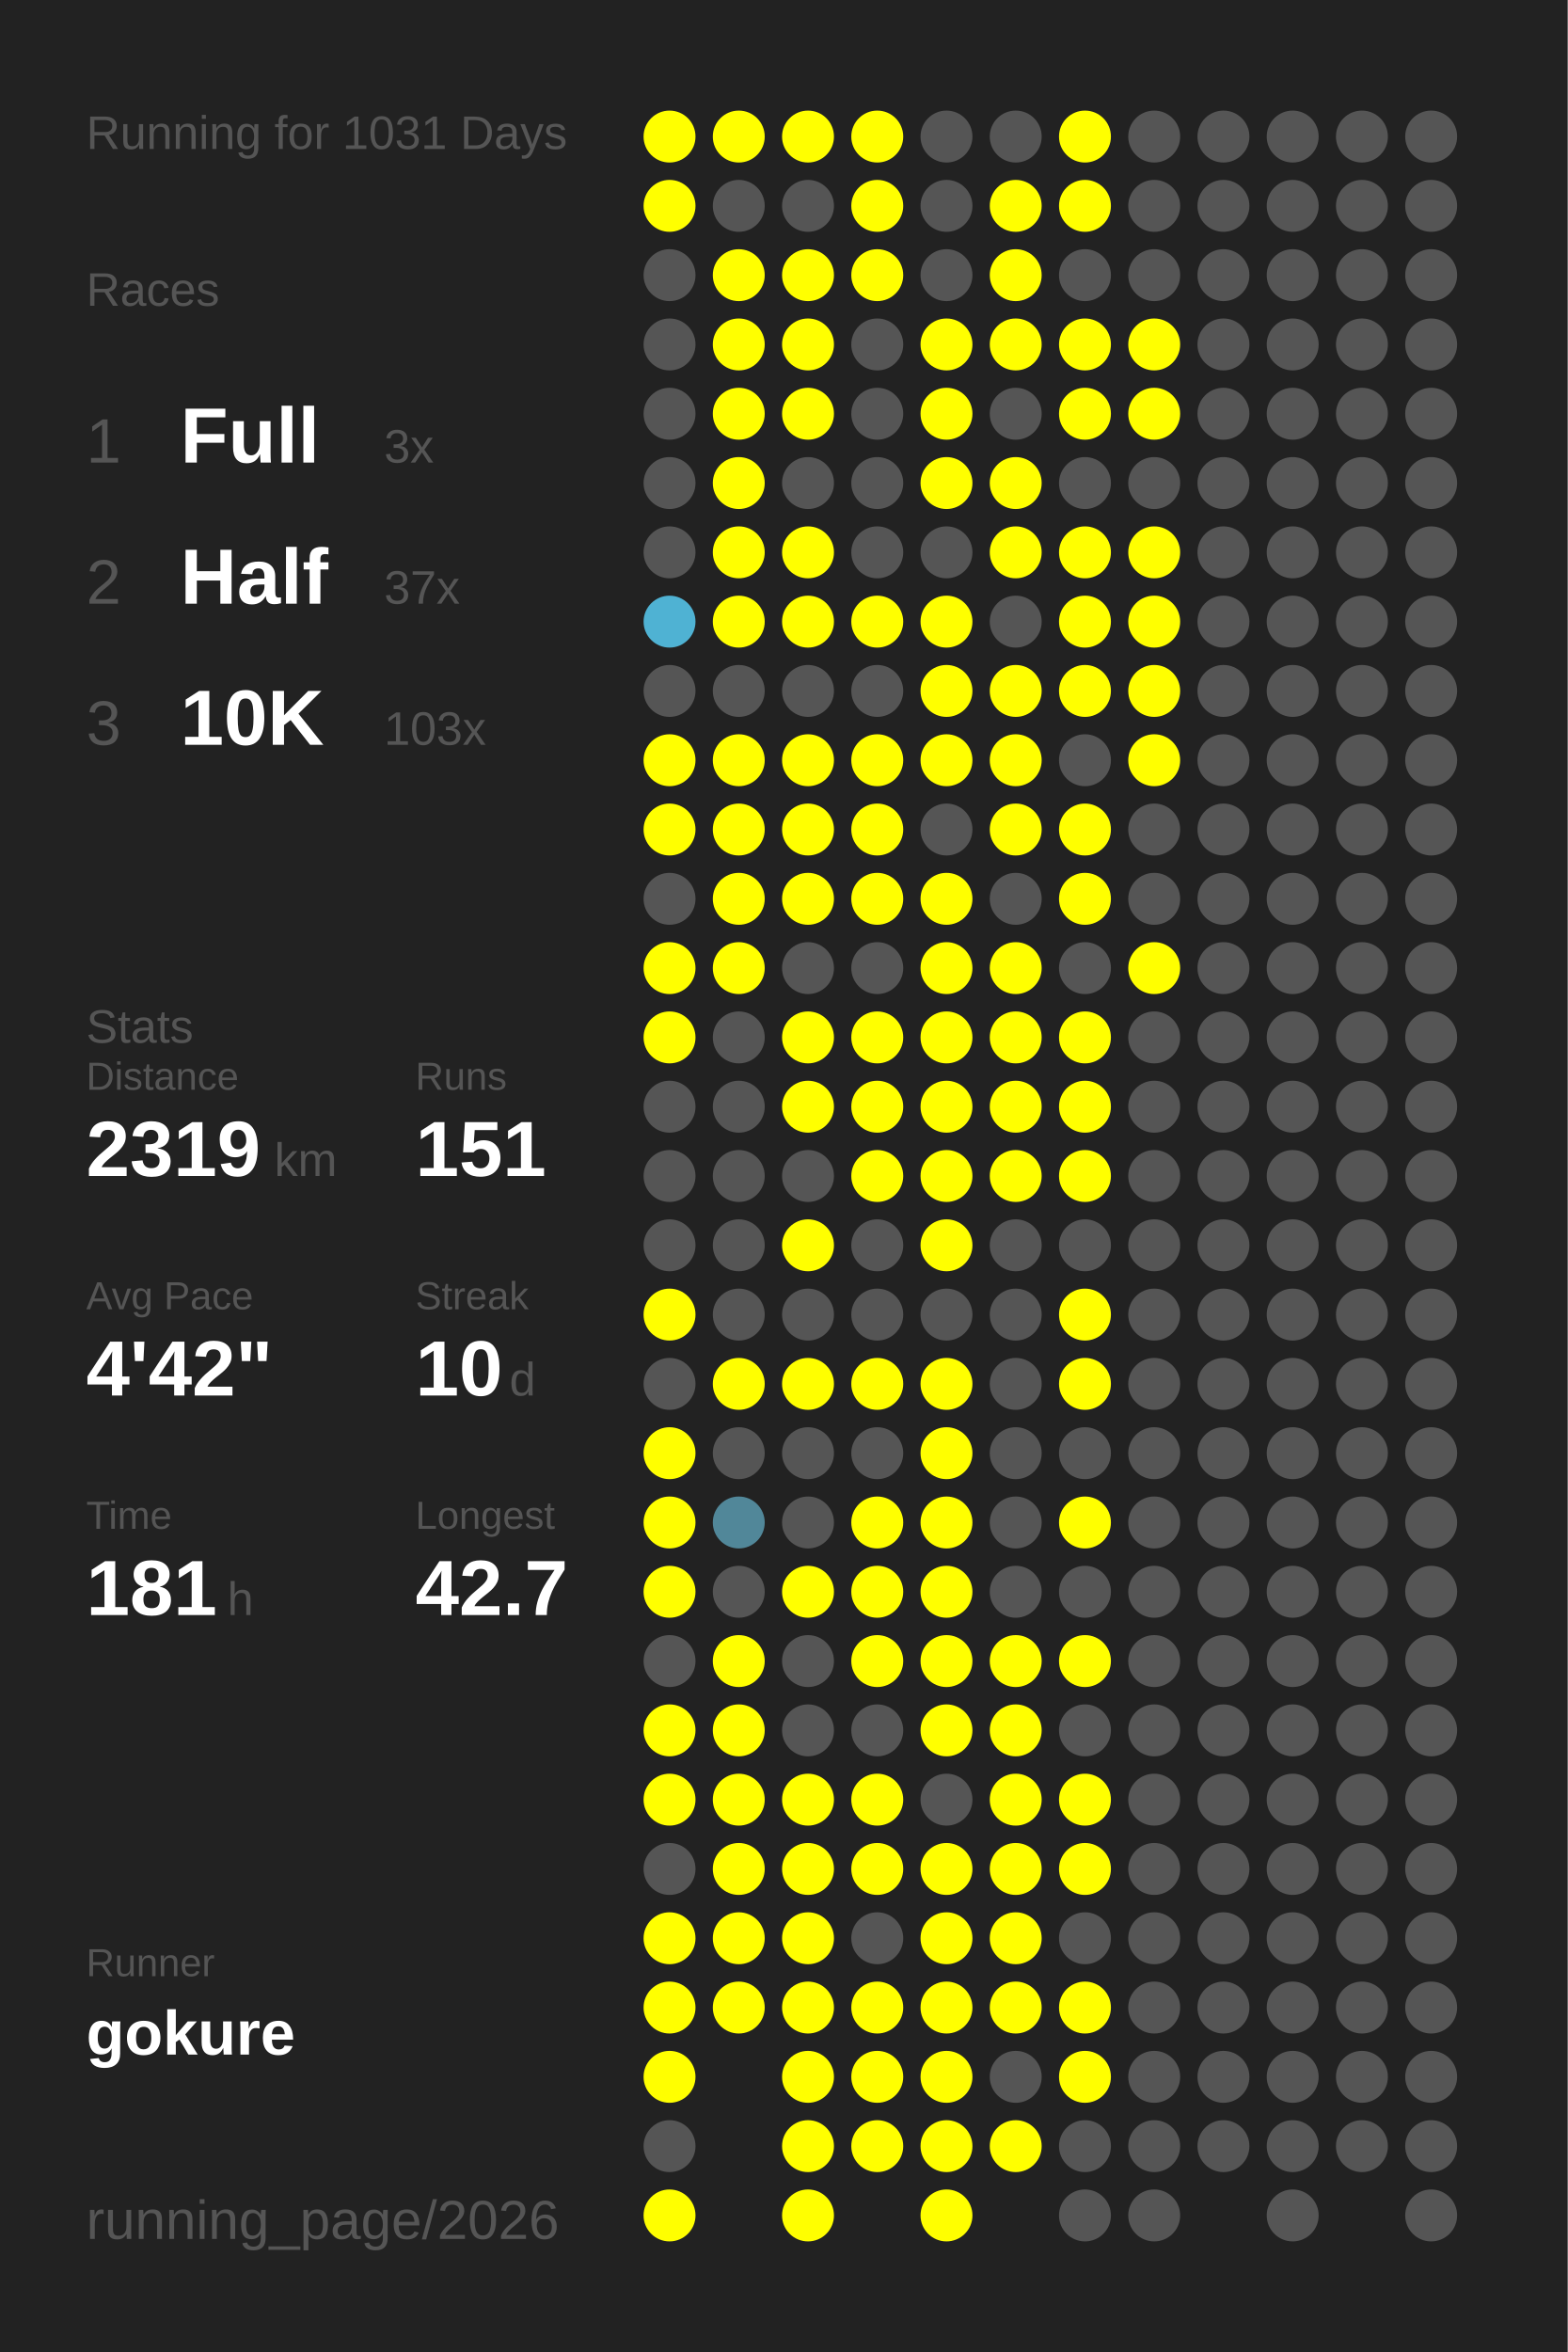
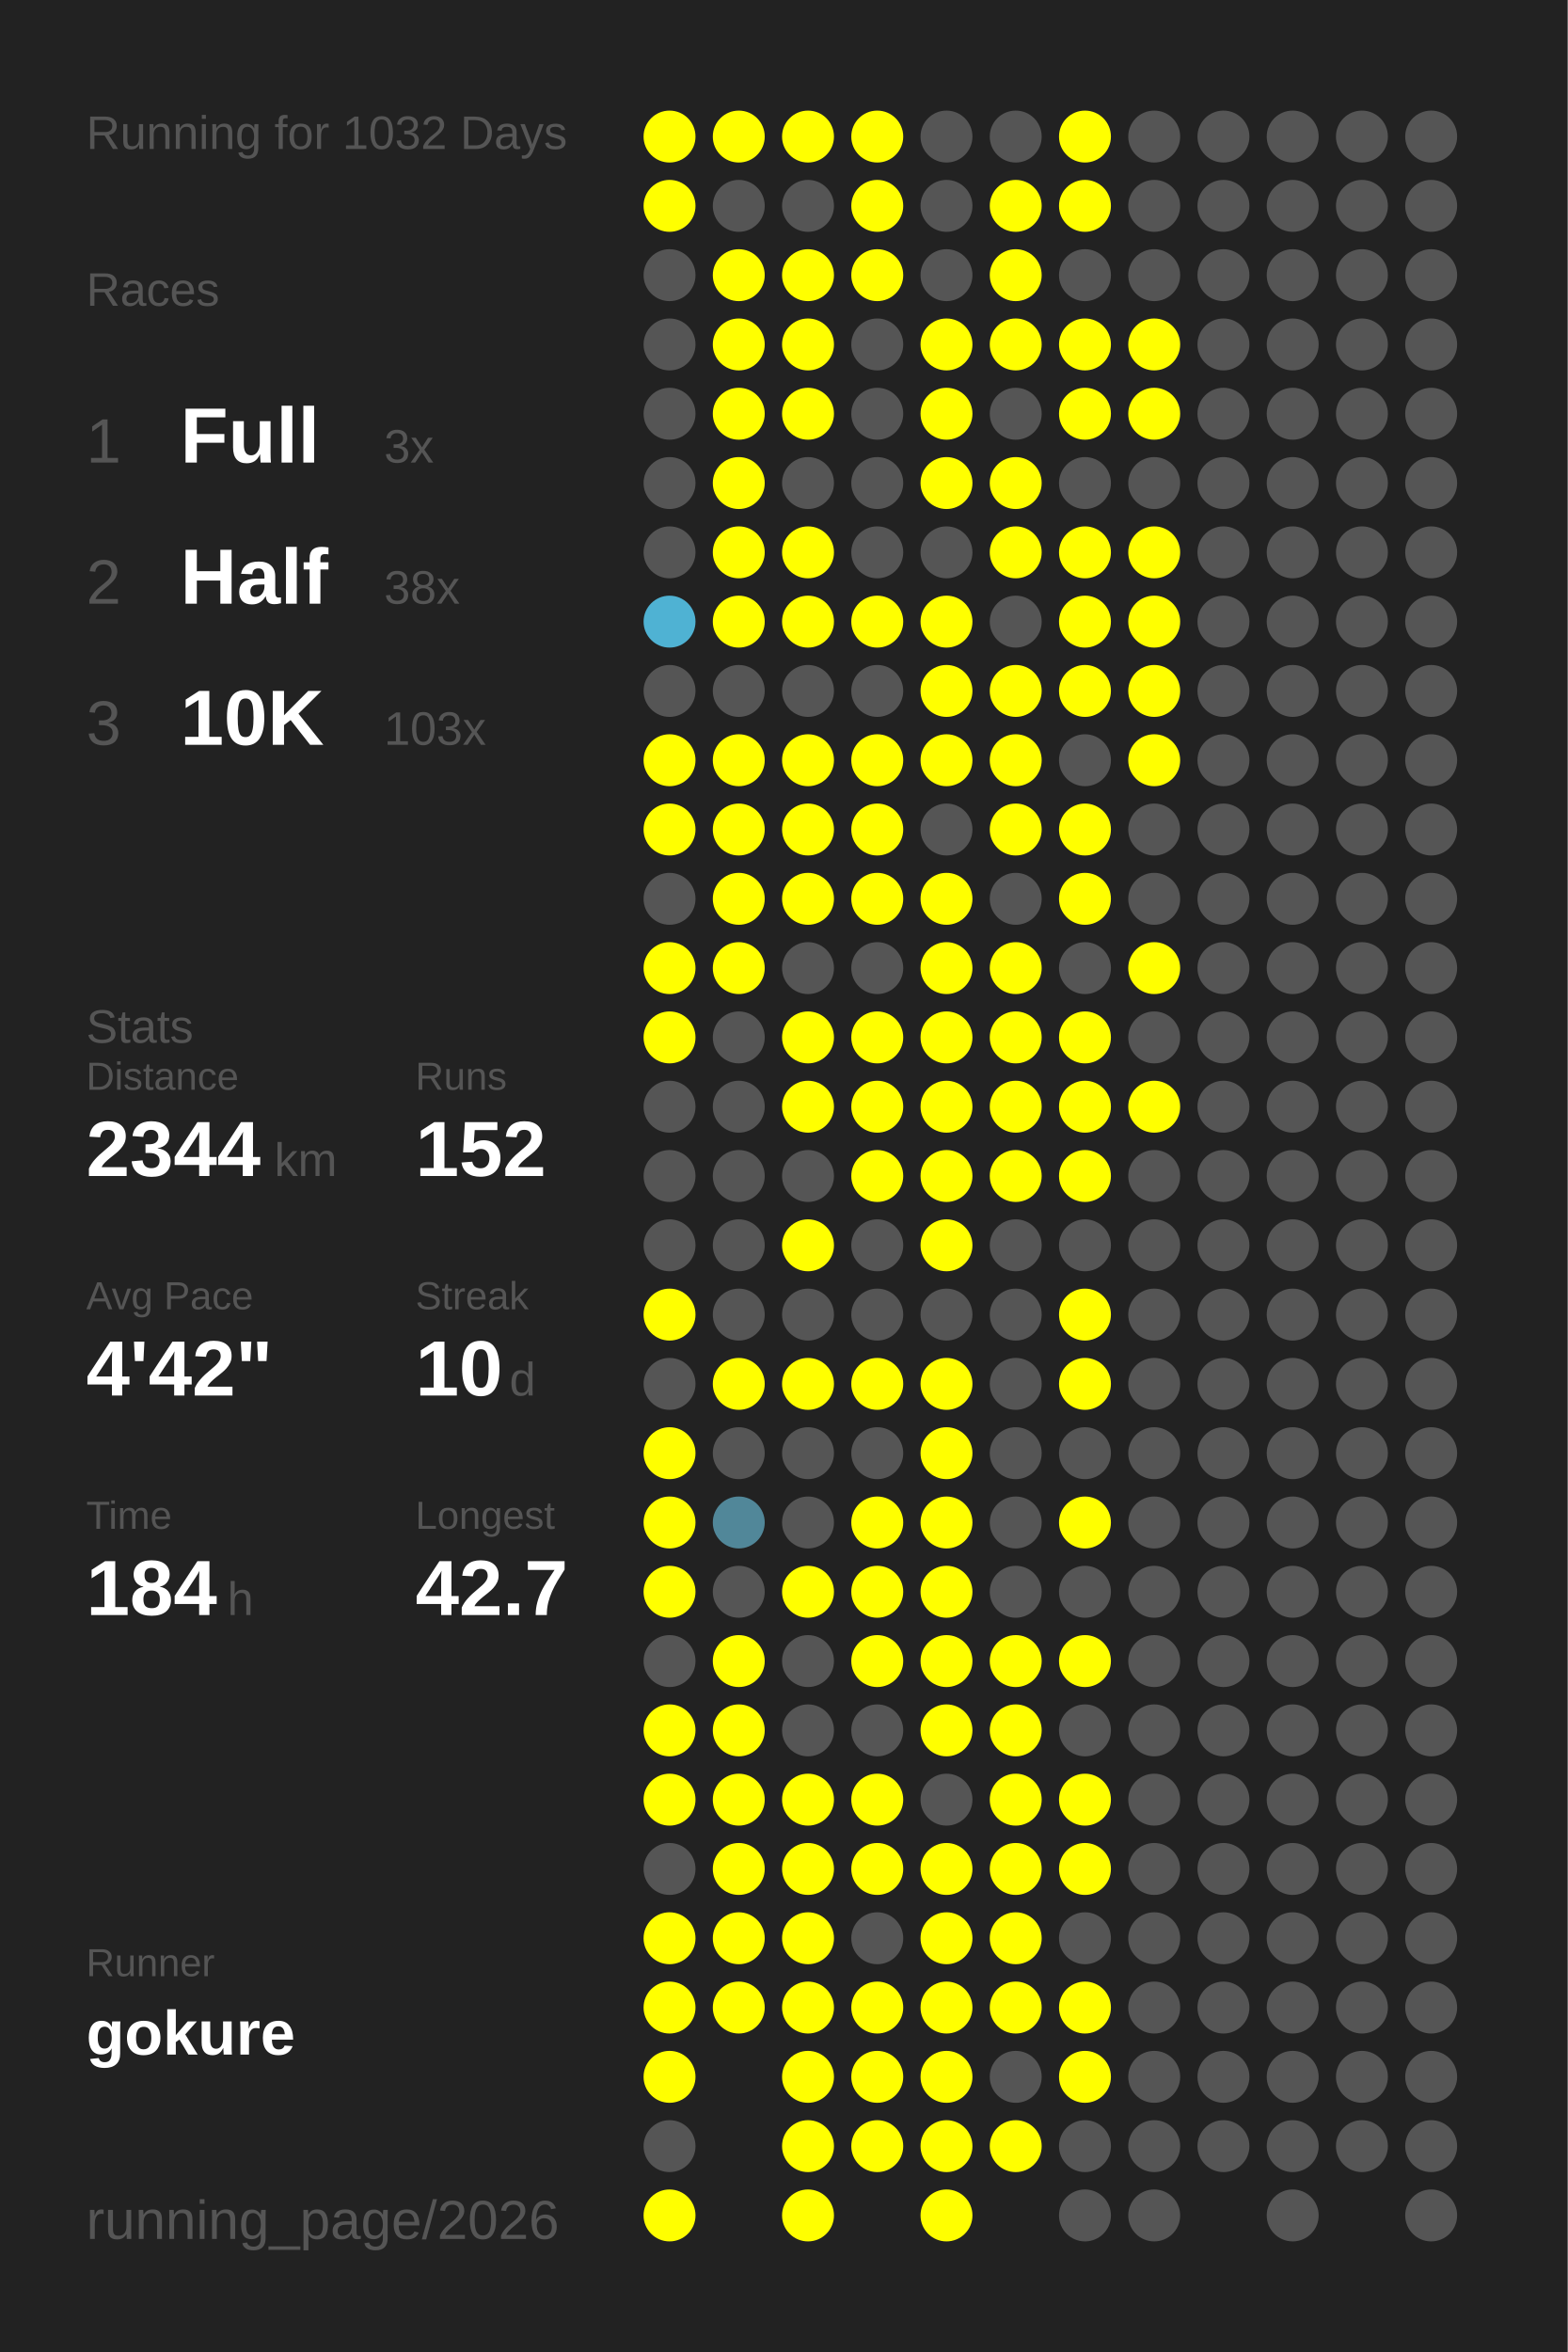
<svg xmlns="http://www.w3.org/2000/svg" baseProfile="full" height="300mm" version="1.1" viewBox="0,0,200,300" width="200mm">
  <defs />
  <rect fill="#222222" height="300" width="200" x="0" y="0" />
-   <text fill="#555555" style="font-size:6px; font-family:Arial;" x="11" y="19">Running for 1031 Days</text>
+   <text fill="#555555" style="font-size:6px; font-family:Arial;" x="11" y="19">Running for 1032 Days</text>
  <text fill="#555555" style="font-size:6px; font-family:Arial;" x="11" y="39">Races</text>
  <text fill="#555555" style="font-size:8px; font-family:Arial;" x="11" y="59">1</text>
  <text fill="#FFFFFF" style="font-size:10px; font-family:Arial; font-weight:bold;" x="23" y="59">Full</text>
  <text fill="#555555" style="font-size:6px; font-family:Arial;" x="49" y="59">3x</text>
  <text fill="#555555" style="font-size:8px; font-family:Arial;" x="11" y="77">2</text>
  <text fill="#FFFFFF" style="font-size:10px; font-family:Arial; font-weight:bold;" x="23" y="77">Half</text>
-   <text fill="#555555" style="font-size:6px; font-family:Arial;" x="49" y="77">37x</text>
+   <text fill="#555555" style="font-size:6px; font-family:Arial;" x="49" y="77">38x</text>
  <text fill="#555555" style="font-size:8px; font-family:Arial;" x="11" y="95">3</text>
  <text fill="#FFFFFF" style="font-size:10px; font-family:Arial; font-weight:bold;" x="23" y="95">10K</text>
  <text fill="#555555" style="font-size:6px; font-family:Arial;" x="49" y="95">103x</text>
  <text fill="#555555" style="font-size:6px; font-family:Arial;" x="11" y="133">Stats</text>
  <text fill="#555555" style="font-size:5px; font-family:Arial;" x="11" y="139">Distance</text>
-   <text fill="#FFFFFF" style="font-size:10px; font-family:Arial; font-weight:bold;" x="11" y="150">2319</text>
+   <text fill="#FFFFFF" style="font-size:10px; font-family:Arial; font-weight:bold;" x="11" y="150">2344</text>
  <text fill="#555555" style="font-size:6px; font-family:Arial;" x="35" y="150">km</text>
  <text fill="#555555" style="font-size:5px; font-family:Arial;" x="53" y="139">Runs</text>
-   <text fill="#FFFFFF" style="font-size:10px; font-family:Arial; font-weight:bold;" x="53" y="150">151</text>
+   <text fill="#FFFFFF" style="font-size:10px; font-family:Arial; font-weight:bold;" x="53" y="150">152</text>
  <text fill="#555555" style="font-size:5px; font-family:Arial;" x="11" y="167">Avg Pace</text>
  <text fill="#FFFFFF" style="font-size:10px; font-family:Arial; font-weight:bold;" x="11" y="178">4'42"</text>
  <text fill="#555555" style="font-size:5px; font-family:Arial;" x="53" y="167">Streak</text>
  <text fill="#FFFFFF" style="font-size:10px; font-family:Arial; font-weight:bold;" x="53" y="178">10</text>
  <text fill="#555555" style="font-size:6px; font-family:Arial;" x="65" y="178">d</text>
  <text fill="#555555" style="font-size:5px; font-family:Arial;" x="11" y="195">Time</text>
-   <text fill="#FFFFFF" style="font-size:10px; font-family:Arial; font-weight:bold;" x="11" y="206">181</text>
+   <text fill="#FFFFFF" style="font-size:10px; font-family:Arial; font-weight:bold;" x="11" y="206">184</text>
  <text fill="#555555" style="font-size:6px; font-family:Arial;" x="29" y="206">h</text>
  <text fill="#555555" style="font-size:5px; font-family:Arial;" x="53" y="195">Longest</text>
  <text fill="#FFFFFF" style="font-size:10px; font-family:Arial; font-weight:bold;" x="53" y="206">42.7</text>
  <text fill="#555555" style="font-size:5px; font-family:Arial;" x="11" y="252.065">Runner</text>
  <text fill="#FFFFFF" style="font-size:8px; font-family:Arial; font-weight:bold;" x="11" y="262.065">gokure</text>
  <text fill="#555555" style="font-size:7px; font-family:Arial;" x="11" y="285.581">running_page/2026</text>
  <circle cx="85.417" cy="17.419" fill="#FFFF00" r="3.312" />
  <circle cx="85.417" cy="26.258" fill="#FFFF00" r="3.312" />
  <circle cx="85.417" cy="35.097" fill="#555555" r="3.312" />
  <circle cx="85.417" cy="43.935" fill="#555555" r="3.312" />
  <circle cx="85.417" cy="52.774" fill="#555555" r="3.312" />
  <circle cx="85.417" cy="61.613" fill="#555555" r="3.312" />
  <circle cx="85.417" cy="70.452" fill="#555555" r="3.312" />
  <circle cx="85.417" cy="79.29" fill="#4fb2d3" r="3.312" />
  <circle cx="85.417" cy="88.129" fill="#555555" r="3.312" />
  <circle cx="85.417" cy="96.968" fill="#FFFF00" r="3.312" />
  <circle cx="85.417" cy="105.806" fill="#FFFF00" r="3.312" />
  <circle cx="85.417" cy="114.645" fill="#555555" r="3.312" />
  <circle cx="85.417" cy="123.484" fill="#FFFF00" r="3.312" />
  <circle cx="85.417" cy="132.323" fill="#FFFF00" r="3.312" />
  <circle cx="85.417" cy="141.161" fill="#555555" r="3.312" />
  <circle cx="85.417" cy="150" fill="#555555" r="3.312" />
  <circle cx="85.417" cy="158.839" fill="#555555" r="3.312" />
  <circle cx="85.417" cy="167.677" fill="#FFFF00" r="3.312" />
  <circle cx="85.417" cy="176.516" fill="#555555" r="3.312" />
  <circle cx="85.417" cy="185.355" fill="#FFFF00" r="3.312" />
  <circle cx="85.417" cy="194.194" fill="#FFFF00" r="3.312" />
  <circle cx="85.417" cy="203.032" fill="#FFFF00" r="3.312" />
  <circle cx="85.417" cy="211.871" fill="#555555" r="3.312" />
  <circle cx="85.417" cy="220.71" fill="#FFFF00" r="3.312" />
  <circle cx="85.417" cy="229.548" fill="#FFFF00" r="3.312" />
  <circle cx="85.417" cy="238.387" fill="#555555" r="3.312" />
  <circle cx="85.417" cy="247.226" fill="#FFFF00" r="3.312" />
  <circle cx="85.417" cy="256.065" fill="#FFFF00" r="3.312" />
  <circle cx="85.417" cy="264.903" fill="#FFFF00" r="3.312" />
  <circle cx="85.417" cy="273.742" fill="#555555" r="3.312" />
  <circle cx="85.417" cy="282.581" fill="#FFFF00" r="3.312" />
  <circle cx="94.25" cy="17.419" fill="#FFFF00" r="3.312" />
  <circle cx="94.25" cy="26.258" fill="#555555" r="3.312" />
  <circle cx="94.25" cy="35.097" fill="#FFFF00" r="3.312" />
  <circle cx="94.25" cy="43.935" fill="#FFFF00" r="3.312" />
  <circle cx="94.25" cy="52.774" fill="#FFFF00" r="3.312" />
  <circle cx="94.25" cy="61.613" fill="#FFFF00" r="3.312" />
  <circle cx="94.25" cy="70.452" fill="#FFFF00" r="3.312" />
  <circle cx="94.25" cy="79.29" fill="#FFFF00" r="3.312" />
  <circle cx="94.25" cy="88.129" fill="#555555" r="3.312" />
  <circle cx="94.25" cy="96.968" fill="#FFFF00" r="3.312" />
  <circle cx="94.25" cy="105.806" fill="#FFFF00" r="3.312" />
  <circle cx="94.25" cy="114.645" fill="#FFFF00" r="3.312" />
  <circle cx="94.25" cy="123.484" fill="#FFFF00" r="3.312" />
  <circle cx="94.25" cy="132.323" fill="#555555" r="3.312" />
  <circle cx="94.25" cy="141.161" fill="#555555" r="3.312" />
  <circle cx="94.25" cy="150" fill="#555555" r="3.312" />
  <circle cx="94.25" cy="158.839" fill="#555555" r="3.312" />
  <circle cx="94.25" cy="167.677" fill="#555555" r="3.312" />
  <circle cx="94.25" cy="176.516" fill="#FFFF00" r="3.312" />
  <circle cx="94.25" cy="185.355" fill="#555555" r="3.312" />
  <circle cx="94.25" cy="194.194" fill="#518799" r="3.312" />
  <circle cx="94.25" cy="203.032" fill="#555555" r="3.312" />
  <circle cx="94.25" cy="211.871" fill="#FFFF00" r="3.312" />
  <circle cx="94.25" cy="220.71" fill="#FFFF00" r="3.312" />
  <circle cx="94.25" cy="229.548" fill="#FFFF00" r="3.312" />
  <circle cx="94.25" cy="238.387" fill="#FFFF00" r="3.312" />
  <circle cx="94.25" cy="247.226" fill="#FFFF00" r="3.312" />
  <circle cx="94.25" cy="256.065" fill="#FFFF00" r="3.312" />
  <circle cx="103.083" cy="17.419" fill="#FFFF00" r="3.312" />
  <circle cx="103.083" cy="26.258" fill="#555555" r="3.312" />
  <circle cx="103.083" cy="35.097" fill="#FFFF00" r="3.312" />
  <circle cx="103.083" cy="43.935" fill="#FFFF00" r="3.312" />
  <circle cx="103.083" cy="52.774" fill="#FFFF00" r="3.312" />
  <circle cx="103.083" cy="61.613" fill="#555555" r="3.312" />
  <circle cx="103.083" cy="70.452" fill="#FFFF00" r="3.312" />
  <circle cx="103.083" cy="79.29" fill="#FFFF00" r="3.312" />
  <circle cx="103.083" cy="88.129" fill="#555555" r="3.312" />
  <circle cx="103.083" cy="96.968" fill="#FFFF00" r="3.312" />
  <circle cx="103.083" cy="105.806" fill="#FFFF00" r="3.312" />
  <circle cx="103.083" cy="114.645" fill="#FFFF00" r="3.312" />
  <circle cx="103.083" cy="123.484" fill="#555555" r="3.312" />
  <circle cx="103.083" cy="132.323" fill="#FFFF00" r="3.312" />
  <circle cx="103.083" cy="141.161" fill="#FFFF00" r="3.312" />
  <circle cx="103.083" cy="150" fill="#555555" r="3.312" />
  <circle cx="103.083" cy="158.839" fill="#FFFF00" r="3.312" />
  <circle cx="103.083" cy="167.677" fill="#555555" r="3.312" />
  <circle cx="103.083" cy="176.516" fill="#FFFF00" r="3.312" />
  <circle cx="103.083" cy="185.355" fill="#555555" r="3.312" />
  <circle cx="103.083" cy="194.194" fill="#555555" r="3.312" />
  <circle cx="103.083" cy="203.032" fill="#FFFF00" r="3.312" />
  <circle cx="103.083" cy="211.871" fill="#555555" r="3.312" />
  <circle cx="103.083" cy="220.71" fill="#555555" r="3.312" />
  <circle cx="103.083" cy="229.548" fill="#FFFF00" r="3.312" />
  <circle cx="103.083" cy="238.387" fill="#FFFF00" r="3.312" />
  <circle cx="103.083" cy="247.226" fill="#FFFF00" r="3.312" />
  <circle cx="103.083" cy="256.065" fill="#FFFF00" r="3.312" />
  <circle cx="103.083" cy="264.903" fill="#FFFF00" r="3.312" />
  <circle cx="103.083" cy="273.742" fill="#FFFF00" r="3.312" />
  <circle cx="103.083" cy="282.581" fill="#FFFF00" r="3.312" />
  <circle cx="111.917" cy="17.419" fill="#FFFF00" r="3.312" />
  <circle cx="111.917" cy="26.258" fill="#FFFF00" r="3.312" />
  <circle cx="111.917" cy="35.097" fill="#FFFF00" r="3.312" />
  <circle cx="111.917" cy="43.935" fill="#555555" r="3.312" />
  <circle cx="111.917" cy="52.774" fill="#555555" r="3.312" />
  <circle cx="111.917" cy="61.613" fill="#555555" r="3.312" />
  <circle cx="111.917" cy="70.452" fill="#555555" r="3.312" />
  <circle cx="111.917" cy="79.29" fill="#FFFF00" r="3.312" />
  <circle cx="111.917" cy="88.129" fill="#555555" r="3.312" />
  <circle cx="111.917" cy="96.968" fill="#FFFF00" r="3.312" />
  <circle cx="111.917" cy="105.806" fill="#FFFF00" r="3.312" />
  <circle cx="111.917" cy="114.645" fill="#FFFF00" r="3.312" />
  <circle cx="111.917" cy="123.484" fill="#555555" r="3.312" />
  <circle cx="111.917" cy="132.323" fill="#FFFF00" r="3.312" />
  <circle cx="111.917" cy="141.161" fill="#FFFF00" r="3.312" />
  <circle cx="111.917" cy="150" fill="#FFFF00" r="3.312" />
  <circle cx="111.917" cy="158.839" fill="#555555" r="3.312" />
  <circle cx="111.917" cy="167.677" fill="#555555" r="3.312" />
  <circle cx="111.917" cy="176.516" fill="#FFFF00" r="3.312" />
  <circle cx="111.917" cy="185.355" fill="#555555" r="3.312" />
  <circle cx="111.917" cy="194.194" fill="#FFFF00" r="3.312" />
  <circle cx="111.917" cy="203.032" fill="#FFFF00" r="3.312" />
  <circle cx="111.917" cy="211.871" fill="#FFFF00" r="3.312" />
  <circle cx="111.917" cy="220.71" fill="#555555" r="3.312" />
  <circle cx="111.917" cy="229.548" fill="#FFFF00" r="3.312" />
  <circle cx="111.917" cy="238.387" fill="#FFFF00" r="3.312" />
  <circle cx="111.917" cy="247.226" fill="#555555" r="3.312" />
  <circle cx="111.917" cy="256.065" fill="#FFFF00" r="3.312" />
  <circle cx="111.917" cy="264.903" fill="#FFFF00" r="3.312" />
  <circle cx="111.917" cy="273.742" fill="#FFFF00" r="3.312" />
  <circle cx="120.75" cy="17.419" fill="#555555" r="3.312" />
  <circle cx="120.75" cy="26.258" fill="#555555" r="3.312" />
  <circle cx="120.75" cy="35.097" fill="#555555" r="3.312" />
  <circle cx="120.75" cy="43.935" fill="#FFFF00" r="3.312" />
  <circle cx="120.75" cy="52.774" fill="#FFFF00" r="3.312" />
  <circle cx="120.75" cy="61.613" fill="#FFFF00" r="3.312" />
  <circle cx="120.75" cy="70.452" fill="#555555" r="3.312" />
  <circle cx="120.75" cy="79.29" fill="#FFFF00" r="3.312" />
  <circle cx="120.75" cy="88.129" fill="#FFFF00" r="3.312" />
  <circle cx="120.75" cy="96.968" fill="#FFFF00" r="3.312" />
  <circle cx="120.75" cy="105.806" fill="#555555" r="3.312" />
  <circle cx="120.75" cy="114.645" fill="#FFFF00" r="3.312" />
  <circle cx="120.75" cy="123.484" fill="#FFFF00" r="3.312" />
  <circle cx="120.75" cy="132.323" fill="#FFFF00" r="3.312" />
  <circle cx="120.75" cy="141.161" fill="#FFFF00" r="3.312" />
  <circle cx="120.75" cy="150" fill="#FFFF00" r="3.312" />
  <circle cx="120.75" cy="158.839" fill="#FFFF00" r="3.312" />
  <circle cx="120.75" cy="167.677" fill="#555555" r="3.312" />
  <circle cx="120.75" cy="176.516" fill="#FFFF00" r="3.312" />
  <circle cx="120.75" cy="185.355" fill="#FFFF00" r="3.312" />
  <circle cx="120.75" cy="194.194" fill="#FFFF00" r="3.312" />
  <circle cx="120.75" cy="203.032" fill="#FFFF00" r="3.312" />
  <circle cx="120.75" cy="211.871" fill="#FFFF00" r="3.312" />
  <circle cx="120.75" cy="220.71" fill="#FFFF00" r="3.312" />
  <circle cx="120.75" cy="229.548" fill="#555555" r="3.312" />
  <circle cx="120.75" cy="238.387" fill="#FFFF00" r="3.312" />
  <circle cx="120.75" cy="247.226" fill="#FFFF00" r="3.312" />
  <circle cx="120.75" cy="256.065" fill="#FFFF00" r="3.312" />
  <circle cx="120.75" cy="264.903" fill="#FFFF00" r="3.312" />
  <circle cx="120.75" cy="273.742" fill="#FFFF00" r="3.312" />
  <circle cx="120.75" cy="282.581" fill="#FFFF00" r="3.312" />
  <circle cx="129.583" cy="17.419" fill="#555555" r="3.312" />
  <circle cx="129.583" cy="26.258" fill="#FFFF00" r="3.312" />
  <circle cx="129.583" cy="35.097" fill="#FFFF00" r="3.312" />
  <circle cx="129.583" cy="43.935" fill="#FFFF00" r="3.312" />
  <circle cx="129.583" cy="52.774" fill="#555555" r="3.312" />
  <circle cx="129.583" cy="61.613" fill="#FFFF00" r="3.312" />
  <circle cx="129.583" cy="70.452" fill="#FFFF00" r="3.312" />
  <circle cx="129.583" cy="79.29" fill="#555555" r="3.312" />
  <circle cx="129.583" cy="88.129" fill="#FFFF00" r="3.312" />
  <circle cx="129.583" cy="96.968" fill="#FFFF00" r="3.312" />
  <circle cx="129.583" cy="105.806" fill="#FFFF00" r="3.312" />
  <circle cx="129.583" cy="114.645" fill="#555555" r="3.312" />
  <circle cx="129.583" cy="123.484" fill="#FFFF00" r="3.312" />
  <circle cx="129.583" cy="132.323" fill="#FFFF00" r="3.312" />
  <circle cx="129.583" cy="141.161" fill="#FFFF00" r="3.312" />
  <circle cx="129.583" cy="150" fill="#FFFF00" r="3.312" />
  <circle cx="129.583" cy="158.839" fill="#555555" r="3.312" />
  <circle cx="129.583" cy="167.677" fill="#555555" r="3.312" />
  <circle cx="129.583" cy="176.516" fill="#555555" r="3.312" />
  <circle cx="129.583" cy="185.355" fill="#555555" r="3.312" />
  <circle cx="129.583" cy="194.194" fill="#555555" r="3.312" />
  <circle cx="129.583" cy="203.032" fill="#555555" r="3.312" />
  <circle cx="129.583" cy="211.871" fill="#FFFF00" r="3.312" />
  <circle cx="129.583" cy="220.71" fill="#FFFF00" r="3.312" />
  <circle cx="129.583" cy="229.548" fill="#FFFF00" r="3.312" />
  <circle cx="129.583" cy="238.387" fill="#FFFF00" r="3.312" />
  <circle cx="129.583" cy="247.226" fill="#FFFF00" r="3.312" />
  <circle cx="129.583" cy="256.065" fill="#FFFF00" r="3.312" />
  <circle cx="129.583" cy="264.903" fill="#555555" r="3.312" />
  <circle cx="129.583" cy="273.742" fill="#FFFF00" r="3.312" />
  <circle cx="138.417" cy="17.419" fill="#FFFF00" r="3.312" />
  <circle cx="138.417" cy="26.258" fill="#FFFF00" r="3.312" />
  <circle cx="138.417" cy="35.097" fill="#555555" r="3.312" />
  <circle cx="138.417" cy="43.935" fill="#FFFF00" r="3.312" />
  <circle cx="138.417" cy="52.774" fill="#FFFF00" r="3.312" />
  <circle cx="138.417" cy="61.613" fill="#555555" r="3.312" />
  <circle cx="138.417" cy="70.452" fill="#FFFF00" r="3.312" />
  <circle cx="138.417" cy="79.29" fill="#FFFF00" r="3.312" />
  <circle cx="138.417" cy="88.129" fill="#FFFF00" r="3.312" />
  <circle cx="138.417" cy="96.968" fill="#555555" r="3.312" />
  <circle cx="138.417" cy="105.806" fill="#FFFF00" r="3.312" />
  <circle cx="138.417" cy="114.645" fill="#FFFF00" r="3.312" />
  <circle cx="138.417" cy="123.484" fill="#555555" r="3.312" />
  <circle cx="138.417" cy="132.323" fill="#FFFF00" r="3.312" />
  <circle cx="138.417" cy="141.161" fill="#FFFF00" r="3.312" />
  <circle cx="138.417" cy="150" fill="#FFFF00" r="3.312" />
  <circle cx="138.417" cy="158.839" fill="#555555" r="3.312" />
  <circle cx="138.417" cy="167.677" fill="#FFFF00" r="3.312" />
  <circle cx="138.417" cy="176.516" fill="#FFFF00" r="3.312" />
  <circle cx="138.417" cy="185.355" fill="#555555" r="3.312" />
  <circle cx="138.417" cy="194.194" fill="#FFFF00" r="3.312" />
  <circle cx="138.417" cy="203.032" fill="#555555" r="3.312" />
  <circle cx="138.417" cy="211.871" fill="#FFFF00" r="3.312" />
  <circle cx="138.417" cy="220.71" fill="#555555" r="3.312" />
  <circle cx="138.417" cy="229.548" fill="#FFFF00" r="3.312" />
  <circle cx="138.417" cy="238.387" fill="#FFFF00" r="3.312" />
  <circle cx="138.417" cy="247.226" fill="#555555" r="3.312" />
  <circle cx="138.417" cy="256.065" fill="#FFFF00" r="3.312" />
  <circle cx="138.417" cy="264.903" fill="#FFFF00" r="3.312" />
  <circle cx="138.417" cy="273.742" fill="#555555" r="3.312" />
  <circle cx="138.417" cy="282.581" fill="#555555" r="3.312" />
  <circle cx="147.25" cy="17.419" fill="#555555" r="3.312" />
  <circle cx="147.25" cy="26.258" fill="#555555" r="3.312" />
  <circle cx="147.25" cy="35.097" fill="#555555" r="3.312" />
  <circle cx="147.25" cy="43.935" fill="#FFFF00" r="3.312" />
  <circle cx="147.25" cy="52.774" fill="#FFFF00" r="3.312" />
  <circle cx="147.25" cy="61.613" fill="#555555" r="3.312" />
  <circle cx="147.25" cy="70.452" fill="#FFFF00" r="3.312" />
  <circle cx="147.25" cy="79.29" fill="#FFFF00" r="3.312" />
  <circle cx="147.25" cy="88.129" fill="#FFFF00" r="3.312" />
  <circle cx="147.25" cy="96.968" fill="#FFFF00" r="3.312" />
  <circle cx="147.25" cy="105.806" fill="#555555" r="3.312" />
  <circle cx="147.25" cy="114.645" fill="#555555" r="3.312" />
  <circle cx="147.25" cy="123.484" fill="#FFFF00" r="3.312" />
  <circle cx="147.25" cy="132.323" fill="#555555" r="3.312" />
-   <circle cx="147.25" cy="141.161" fill="#555555" r="3.312" />
+   <circle cx="147.25" cy="141.161" fill="#FFFF00" r="3.312" />
  <circle cx="147.25" cy="150" fill="#555555" r="3.312" />
  <circle cx="147.25" cy="158.839" fill="#555555" r="3.312" />
  <circle cx="147.25" cy="167.677" fill="#555555" r="3.312" />
  <circle cx="147.25" cy="176.516" fill="#555555" r="3.312" />
  <circle cx="147.25" cy="185.355" fill="#555555" r="3.312" />
  <circle cx="147.25" cy="194.194" fill="#555555" r="3.312" />
  <circle cx="147.25" cy="203.032" fill="#555555" r="3.312" />
  <circle cx="147.25" cy="211.871" fill="#555555" r="3.312" />
  <circle cx="147.25" cy="220.71" fill="#555555" r="3.312" />
  <circle cx="147.25" cy="229.548" fill="#555555" r="3.312" />
  <circle cx="147.25" cy="238.387" fill="#555555" r="3.312" />
  <circle cx="147.25" cy="247.226" fill="#555555" r="3.312" />
  <circle cx="147.25" cy="256.065" fill="#555555" r="3.312" />
  <circle cx="147.25" cy="264.903" fill="#555555" r="3.312" />
  <circle cx="147.25" cy="273.742" fill="#555555" r="3.312" />
  <circle cx="147.25" cy="282.581" fill="#555555" r="3.312" />
  <circle cx="156.083" cy="17.419" fill="#555555" r="3.312" />
  <circle cx="156.083" cy="26.258" fill="#555555" r="3.312" />
  <circle cx="156.083" cy="35.097" fill="#555555" r="3.312" />
  <circle cx="156.083" cy="43.935" fill="#555555" r="3.312" />
  <circle cx="156.083" cy="52.774" fill="#555555" r="3.312" />
  <circle cx="156.083" cy="61.613" fill="#555555" r="3.312" />
  <circle cx="156.083" cy="70.452" fill="#555555" r="3.312" />
  <circle cx="156.083" cy="79.29" fill="#555555" r="3.312" />
  <circle cx="156.083" cy="88.129" fill="#555555" r="3.312" />
  <circle cx="156.083" cy="96.968" fill="#555555" r="3.312" />
  <circle cx="156.083" cy="105.806" fill="#555555" r="3.312" />
  <circle cx="156.083" cy="114.645" fill="#555555" r="3.312" />
  <circle cx="156.083" cy="123.484" fill="#555555" r="3.312" />
  <circle cx="156.083" cy="132.323" fill="#555555" r="3.312" />
  <circle cx="156.083" cy="141.161" fill="#555555" r="3.312" />
  <circle cx="156.083" cy="150" fill="#555555" r="3.312" />
  <circle cx="156.083" cy="158.839" fill="#555555" r="3.312" />
  <circle cx="156.083" cy="167.677" fill="#555555" r="3.312" />
  <circle cx="156.083" cy="176.516" fill="#555555" r="3.312" />
  <circle cx="156.083" cy="185.355" fill="#555555" r="3.312" />
  <circle cx="156.083" cy="194.194" fill="#555555" r="3.312" />
  <circle cx="156.083" cy="203.032" fill="#555555" r="3.312" />
  <circle cx="156.083" cy="211.871" fill="#555555" r="3.312" />
  <circle cx="156.083" cy="220.71" fill="#555555" r="3.312" />
  <circle cx="156.083" cy="229.548" fill="#555555" r="3.312" />
  <circle cx="156.083" cy="238.387" fill="#555555" r="3.312" />
  <circle cx="156.083" cy="247.226" fill="#555555" r="3.312" />
  <circle cx="156.083" cy="256.065" fill="#555555" r="3.312" />
  <circle cx="156.083" cy="264.903" fill="#555555" r="3.312" />
  <circle cx="156.083" cy="273.742" fill="#555555" r="3.312" />
  <circle cx="164.917" cy="17.419" fill="#555555" r="3.312" />
  <circle cx="164.917" cy="26.258" fill="#555555" r="3.312" />
  <circle cx="164.917" cy="35.097" fill="#555555" r="3.312" />
  <circle cx="164.917" cy="43.935" fill="#555555" r="3.312" />
  <circle cx="164.917" cy="52.774" fill="#555555" r="3.312" />
  <circle cx="164.917" cy="61.613" fill="#555555" r="3.312" />
  <circle cx="164.917" cy="70.452" fill="#555555" r="3.312" />
  <circle cx="164.917" cy="79.29" fill="#555555" r="3.312" />
  <circle cx="164.917" cy="88.129" fill="#555555" r="3.312" />
  <circle cx="164.917" cy="96.968" fill="#555555" r="3.312" />
  <circle cx="164.917" cy="105.806" fill="#555555" r="3.312" />
  <circle cx="164.917" cy="114.645" fill="#555555" r="3.312" />
  <circle cx="164.917" cy="123.484" fill="#555555" r="3.312" />
  <circle cx="164.917" cy="132.323" fill="#555555" r="3.312" />
  <circle cx="164.917" cy="141.161" fill="#555555" r="3.312" />
  <circle cx="164.917" cy="150" fill="#555555" r="3.312" />
  <circle cx="164.917" cy="158.839" fill="#555555" r="3.312" />
  <circle cx="164.917" cy="167.677" fill="#555555" r="3.312" />
  <circle cx="164.917" cy="176.516" fill="#555555" r="3.312" />
  <circle cx="164.917" cy="185.355" fill="#555555" r="3.312" />
  <circle cx="164.917" cy="194.194" fill="#555555" r="3.312" />
  <circle cx="164.917" cy="203.032" fill="#555555" r="3.312" />
  <circle cx="164.917" cy="211.871" fill="#555555" r="3.312" />
  <circle cx="164.917" cy="220.71" fill="#555555" r="3.312" />
  <circle cx="164.917" cy="229.548" fill="#555555" r="3.312" />
  <circle cx="164.917" cy="238.387" fill="#555555" r="3.312" />
  <circle cx="164.917" cy="247.226" fill="#555555" r="3.312" />
  <circle cx="164.917" cy="256.065" fill="#555555" r="3.312" />
  <circle cx="164.917" cy="264.903" fill="#555555" r="3.312" />
  <circle cx="164.917" cy="273.742" fill="#555555" r="3.312" />
  <circle cx="164.917" cy="282.581" fill="#555555" r="3.312" />
  <circle cx="173.75" cy="17.419" fill="#555555" r="3.312" />
  <circle cx="173.75" cy="26.258" fill="#555555" r="3.312" />
  <circle cx="173.75" cy="35.097" fill="#555555" r="3.312" />
  <circle cx="173.75" cy="43.935" fill="#555555" r="3.312" />
  <circle cx="173.75" cy="52.774" fill="#555555" r="3.312" />
  <circle cx="173.75" cy="61.613" fill="#555555" r="3.312" />
  <circle cx="173.75" cy="70.452" fill="#555555" r="3.312" />
  <circle cx="173.75" cy="79.29" fill="#555555" r="3.312" />
  <circle cx="173.75" cy="88.129" fill="#555555" r="3.312" />
  <circle cx="173.75" cy="96.968" fill="#555555" r="3.312" />
  <circle cx="173.75" cy="105.806" fill="#555555" r="3.312" />
  <circle cx="173.75" cy="114.645" fill="#555555" r="3.312" />
  <circle cx="173.75" cy="123.484" fill="#555555" r="3.312" />
  <circle cx="173.75" cy="132.323" fill="#555555" r="3.312" />
  <circle cx="173.75" cy="141.161" fill="#555555" r="3.312" />
  <circle cx="173.75" cy="150" fill="#555555" r="3.312" />
  <circle cx="173.75" cy="158.839" fill="#555555" r="3.312" />
  <circle cx="173.75" cy="167.677" fill="#555555" r="3.312" />
  <circle cx="173.75" cy="176.516" fill="#555555" r="3.312" />
  <circle cx="173.75" cy="185.355" fill="#555555" r="3.312" />
  <circle cx="173.75" cy="194.194" fill="#555555" r="3.312" />
  <circle cx="173.75" cy="203.032" fill="#555555" r="3.312" />
  <circle cx="173.75" cy="211.871" fill="#555555" r="3.312" />
  <circle cx="173.75" cy="220.71" fill="#555555" r="3.312" />
  <circle cx="173.75" cy="229.548" fill="#555555" r="3.312" />
  <circle cx="173.75" cy="238.387" fill="#555555" r="3.312" />
  <circle cx="173.75" cy="247.226" fill="#555555" r="3.312" />
  <circle cx="173.75" cy="256.065" fill="#555555" r="3.312" />
  <circle cx="173.75" cy="264.903" fill="#555555" r="3.312" />
  <circle cx="173.75" cy="273.742" fill="#555555" r="3.312" />
  <circle cx="182.583" cy="17.419" fill="#555555" r="3.312" />
  <circle cx="182.583" cy="26.258" fill="#555555" r="3.312" />
  <circle cx="182.583" cy="35.097" fill="#555555" r="3.312" />
  <circle cx="182.583" cy="43.935" fill="#555555" r="3.312" />
  <circle cx="182.583" cy="52.774" fill="#555555" r="3.312" />
  <circle cx="182.583" cy="61.613" fill="#555555" r="3.312" />
  <circle cx="182.583" cy="70.452" fill="#555555" r="3.312" />
  <circle cx="182.583" cy="79.29" fill="#555555" r="3.312" />
  <circle cx="182.583" cy="88.129" fill="#555555" r="3.312" />
  <circle cx="182.583" cy="96.968" fill="#555555" r="3.312" />
  <circle cx="182.583" cy="105.806" fill="#555555" r="3.312" />
  <circle cx="182.583" cy="114.645" fill="#555555" r="3.312" />
  <circle cx="182.583" cy="123.484" fill="#555555" r="3.312" />
  <circle cx="182.583" cy="132.323" fill="#555555" r="3.312" />
  <circle cx="182.583" cy="141.161" fill="#555555" r="3.312" />
  <circle cx="182.583" cy="150" fill="#555555" r="3.312" />
  <circle cx="182.583" cy="158.839" fill="#555555" r="3.312" />
  <circle cx="182.583" cy="167.677" fill="#555555" r="3.312" />
  <circle cx="182.583" cy="176.516" fill="#555555" r="3.312" />
  <circle cx="182.583" cy="185.355" fill="#555555" r="3.312" />
  <circle cx="182.583" cy="194.194" fill="#555555" r="3.312" />
  <circle cx="182.583" cy="203.032" fill="#555555" r="3.312" />
  <circle cx="182.583" cy="211.871" fill="#555555" r="3.312" />
  <circle cx="182.583" cy="220.71" fill="#555555" r="3.312" />
  <circle cx="182.583" cy="229.548" fill="#555555" r="3.312" />
  <circle cx="182.583" cy="238.387" fill="#555555" r="3.312" />
  <circle cx="182.583" cy="247.226" fill="#555555" r="3.312" />
  <circle cx="182.583" cy="256.065" fill="#555555" r="3.312" />
  <circle cx="182.583" cy="264.903" fill="#555555" r="3.312" />
  <circle cx="182.583" cy="273.742" fill="#555555" r="3.312" />
  <circle cx="182.583" cy="282.581" fill="#555555" r="3.312" />
</svg>
